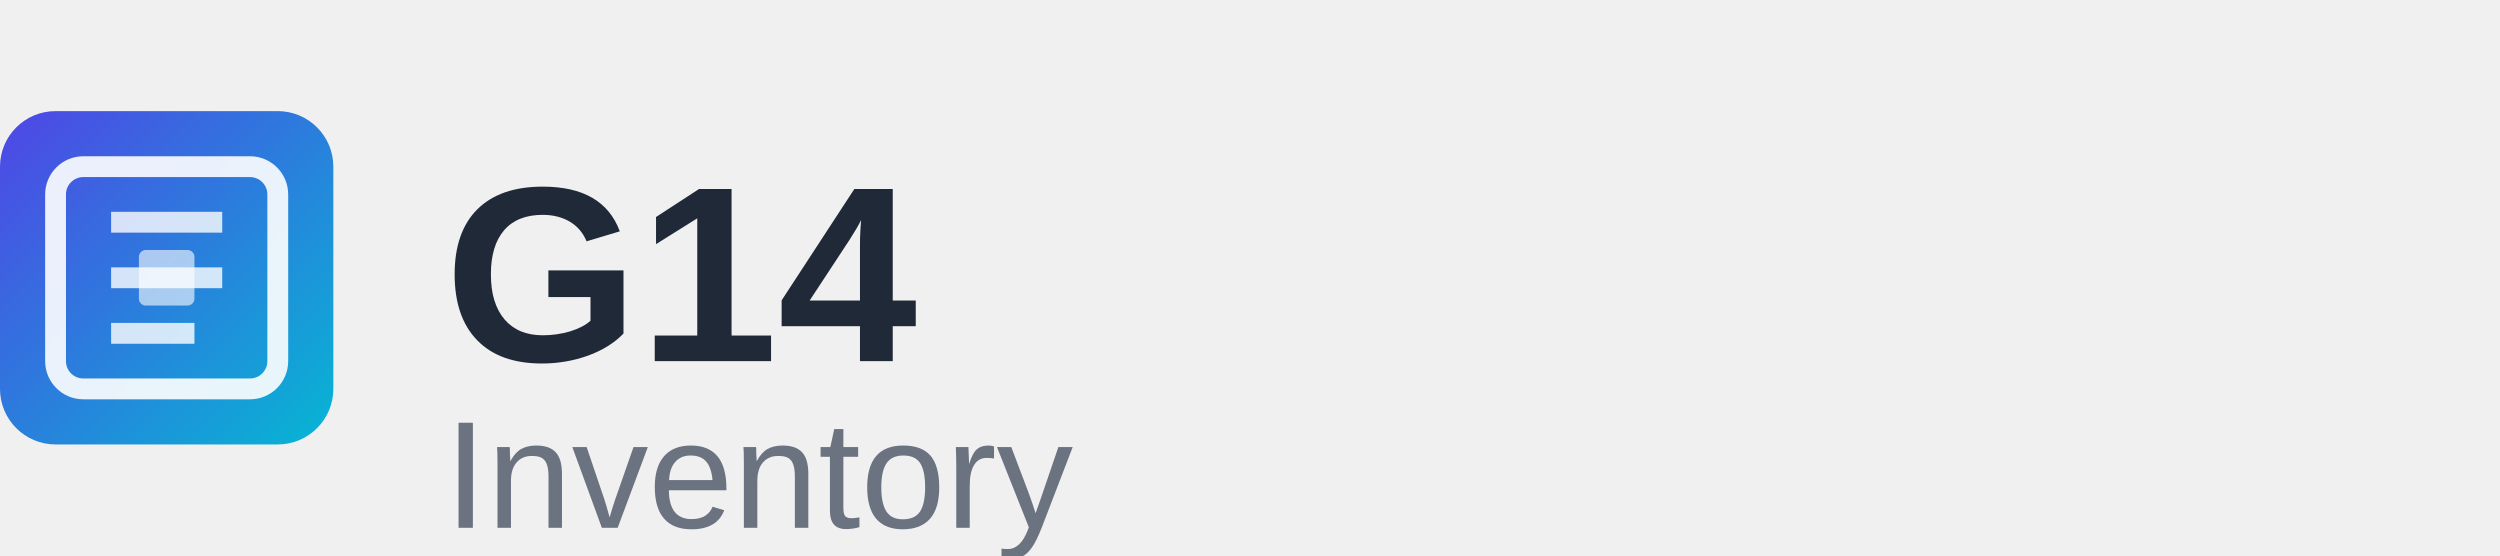
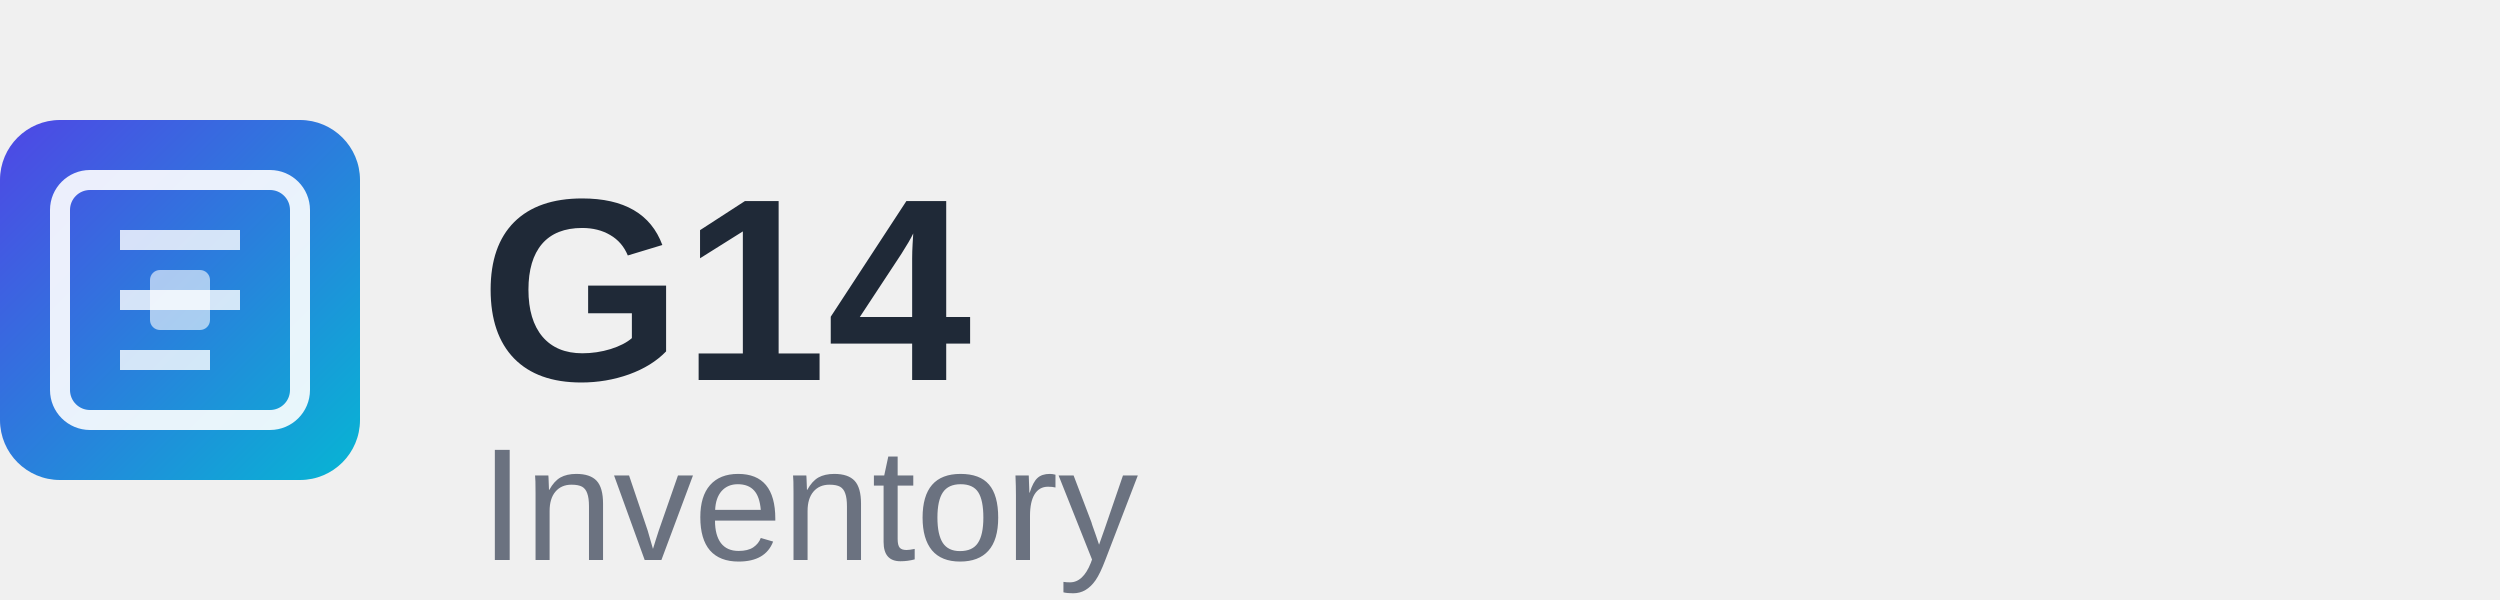
- <svg xmlns="http://www.w3.org/2000/svg" width="180" height="40" viewBox="0 0 180 40">
+ <svg xmlns="http://www.w3.org/2000/svg" width="250" height="60" viewBox="0 0 250 60">
  <defs>
    <linearGradient id="gradient-dark" x1="0%" y1="0%" x2="100%" y2="100%">
      <stop offset="0%" style="stop-color:#4F46E5;stop-opacity:1" />
      <stop offset="100%" style="stop-color:#06B6D4;stop-opacity:1" />
    </linearGradient>
  </defs>
-   <g transform="translate(0, 8)">
-     <rect x="0" y="0" width="24" height="24" rx="4" fill="url(#gradient-dark)" />
-     <rect x="4" y="4" width="16" height="16" rx="2" fill="none" stroke="#FFFFFF" stroke-width="1.5" opacity="0.9" />
-     <line x1="8" y1="8" x2="16" y2="8" stroke="#FFFFFF" stroke-width="1.5" opacity="0.8" />
-     <line x1="8" y1="12" x2="16" y2="12" stroke="#FFFFFF" stroke-width="1.5" opacity="0.8" />
-     <line x1="8" y1="16" x2="14" y2="16" stroke="#FFFFFF" stroke-width="1.5" opacity="0.8" />
-     <rect x="10" y="10" width="4" height="4" rx="0.5" fill="#FFFFFF" opacity="0.6" />
+   <g transform="translate(0, 12)">
+     <rect x="0" y="0" width="36" height="36" rx="6" fill="url(#gradient-dark)" />
+     <rect x="6" y="6" width="24" height="24" rx="3" fill="none" stroke="#FFFFFF" stroke-width="2" opacity="0.9" />
+     <line x1="12" y1="12" x2="24" y2="12" stroke="#FFFFFF" stroke-width="2" opacity="0.8" />
+     <line x1="12" y1="18" x2="24" y2="18" stroke="#FFFFFF" stroke-width="2" opacity="0.8" />
+     <line x1="12" y1="24" x2="21" y2="24" stroke="#FFFFFF" stroke-width="2" opacity="0.8" />
+     <rect x="15" y="15" width="6" height="6" rx="1" fill="#FFFFFF" opacity="0.6" />
  </g>
-   <text x="32" y="26" font-family="Arial, sans-serif" font-size="18" font-weight="bold" fill="#1F2937">
+   <text x="48" y="38" font-family="Arial, sans-serif" font-size="26" font-weight="bold" fill="#1F2937">
    G14
  </text>
-   <text x="32" y="38" font-family="Arial, sans-serif" font-size="11" font-weight="500" fill="#6B7280">
+   <text x="48" y="56" font-family="Arial, sans-serif" font-size="16" font-weight="500" fill="#6B7280">
    Inventory
  </text>
</svg>
